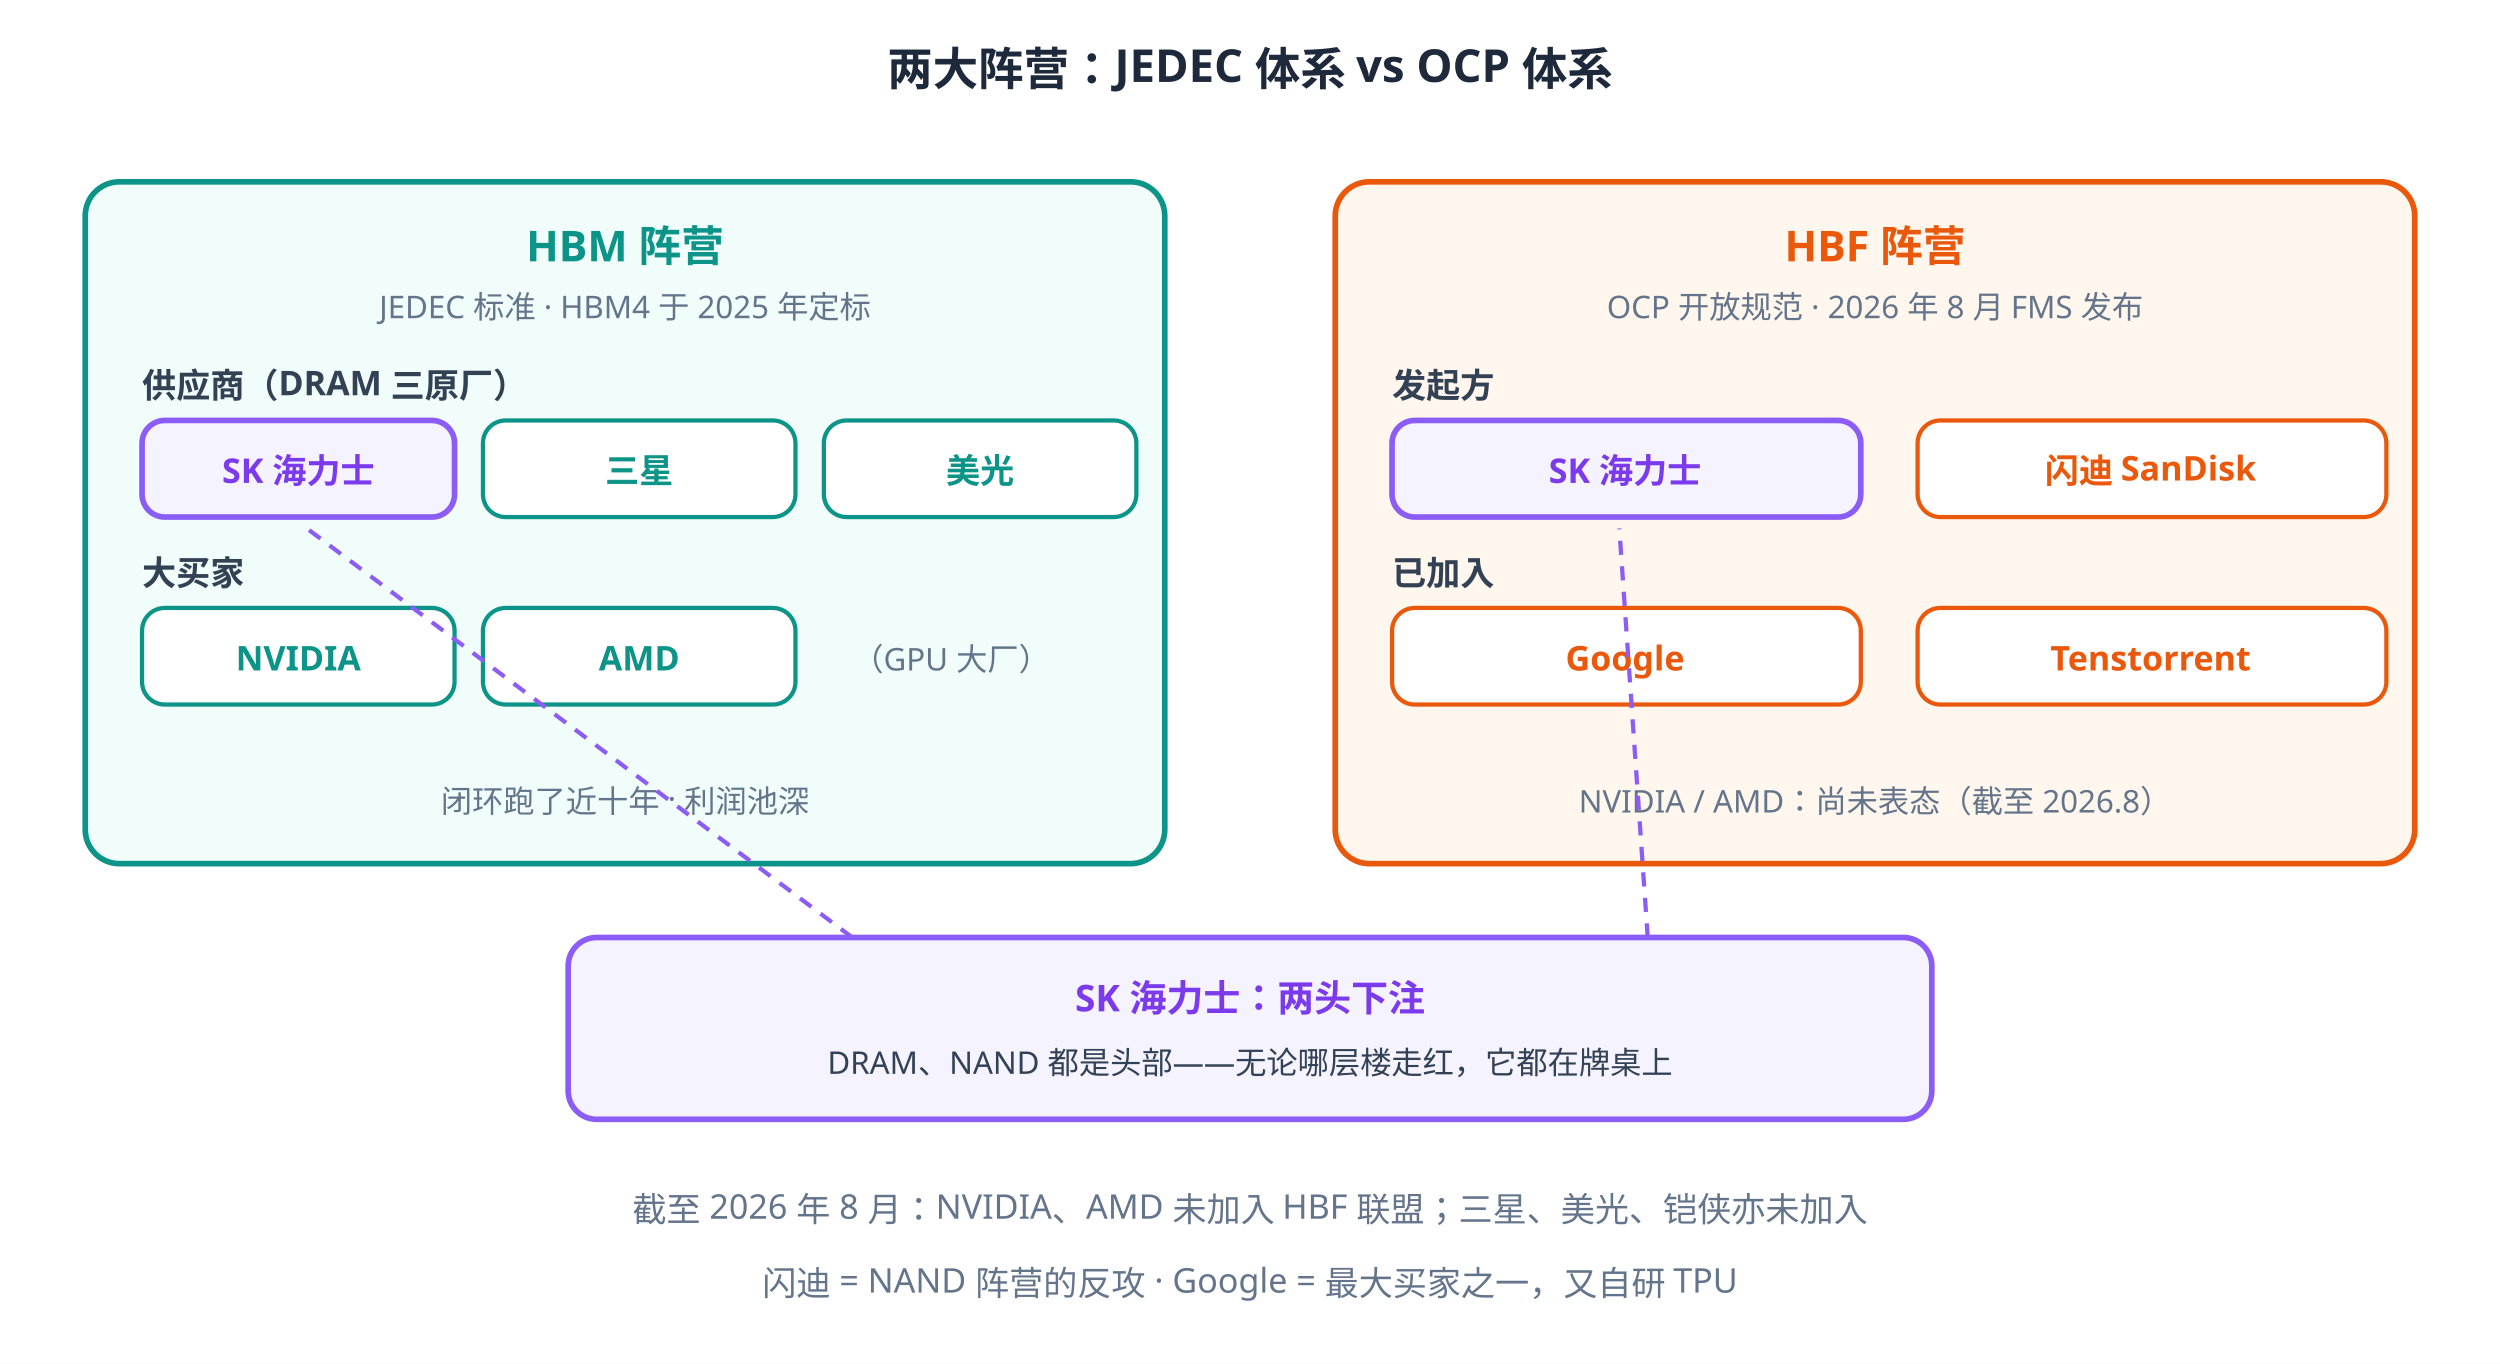
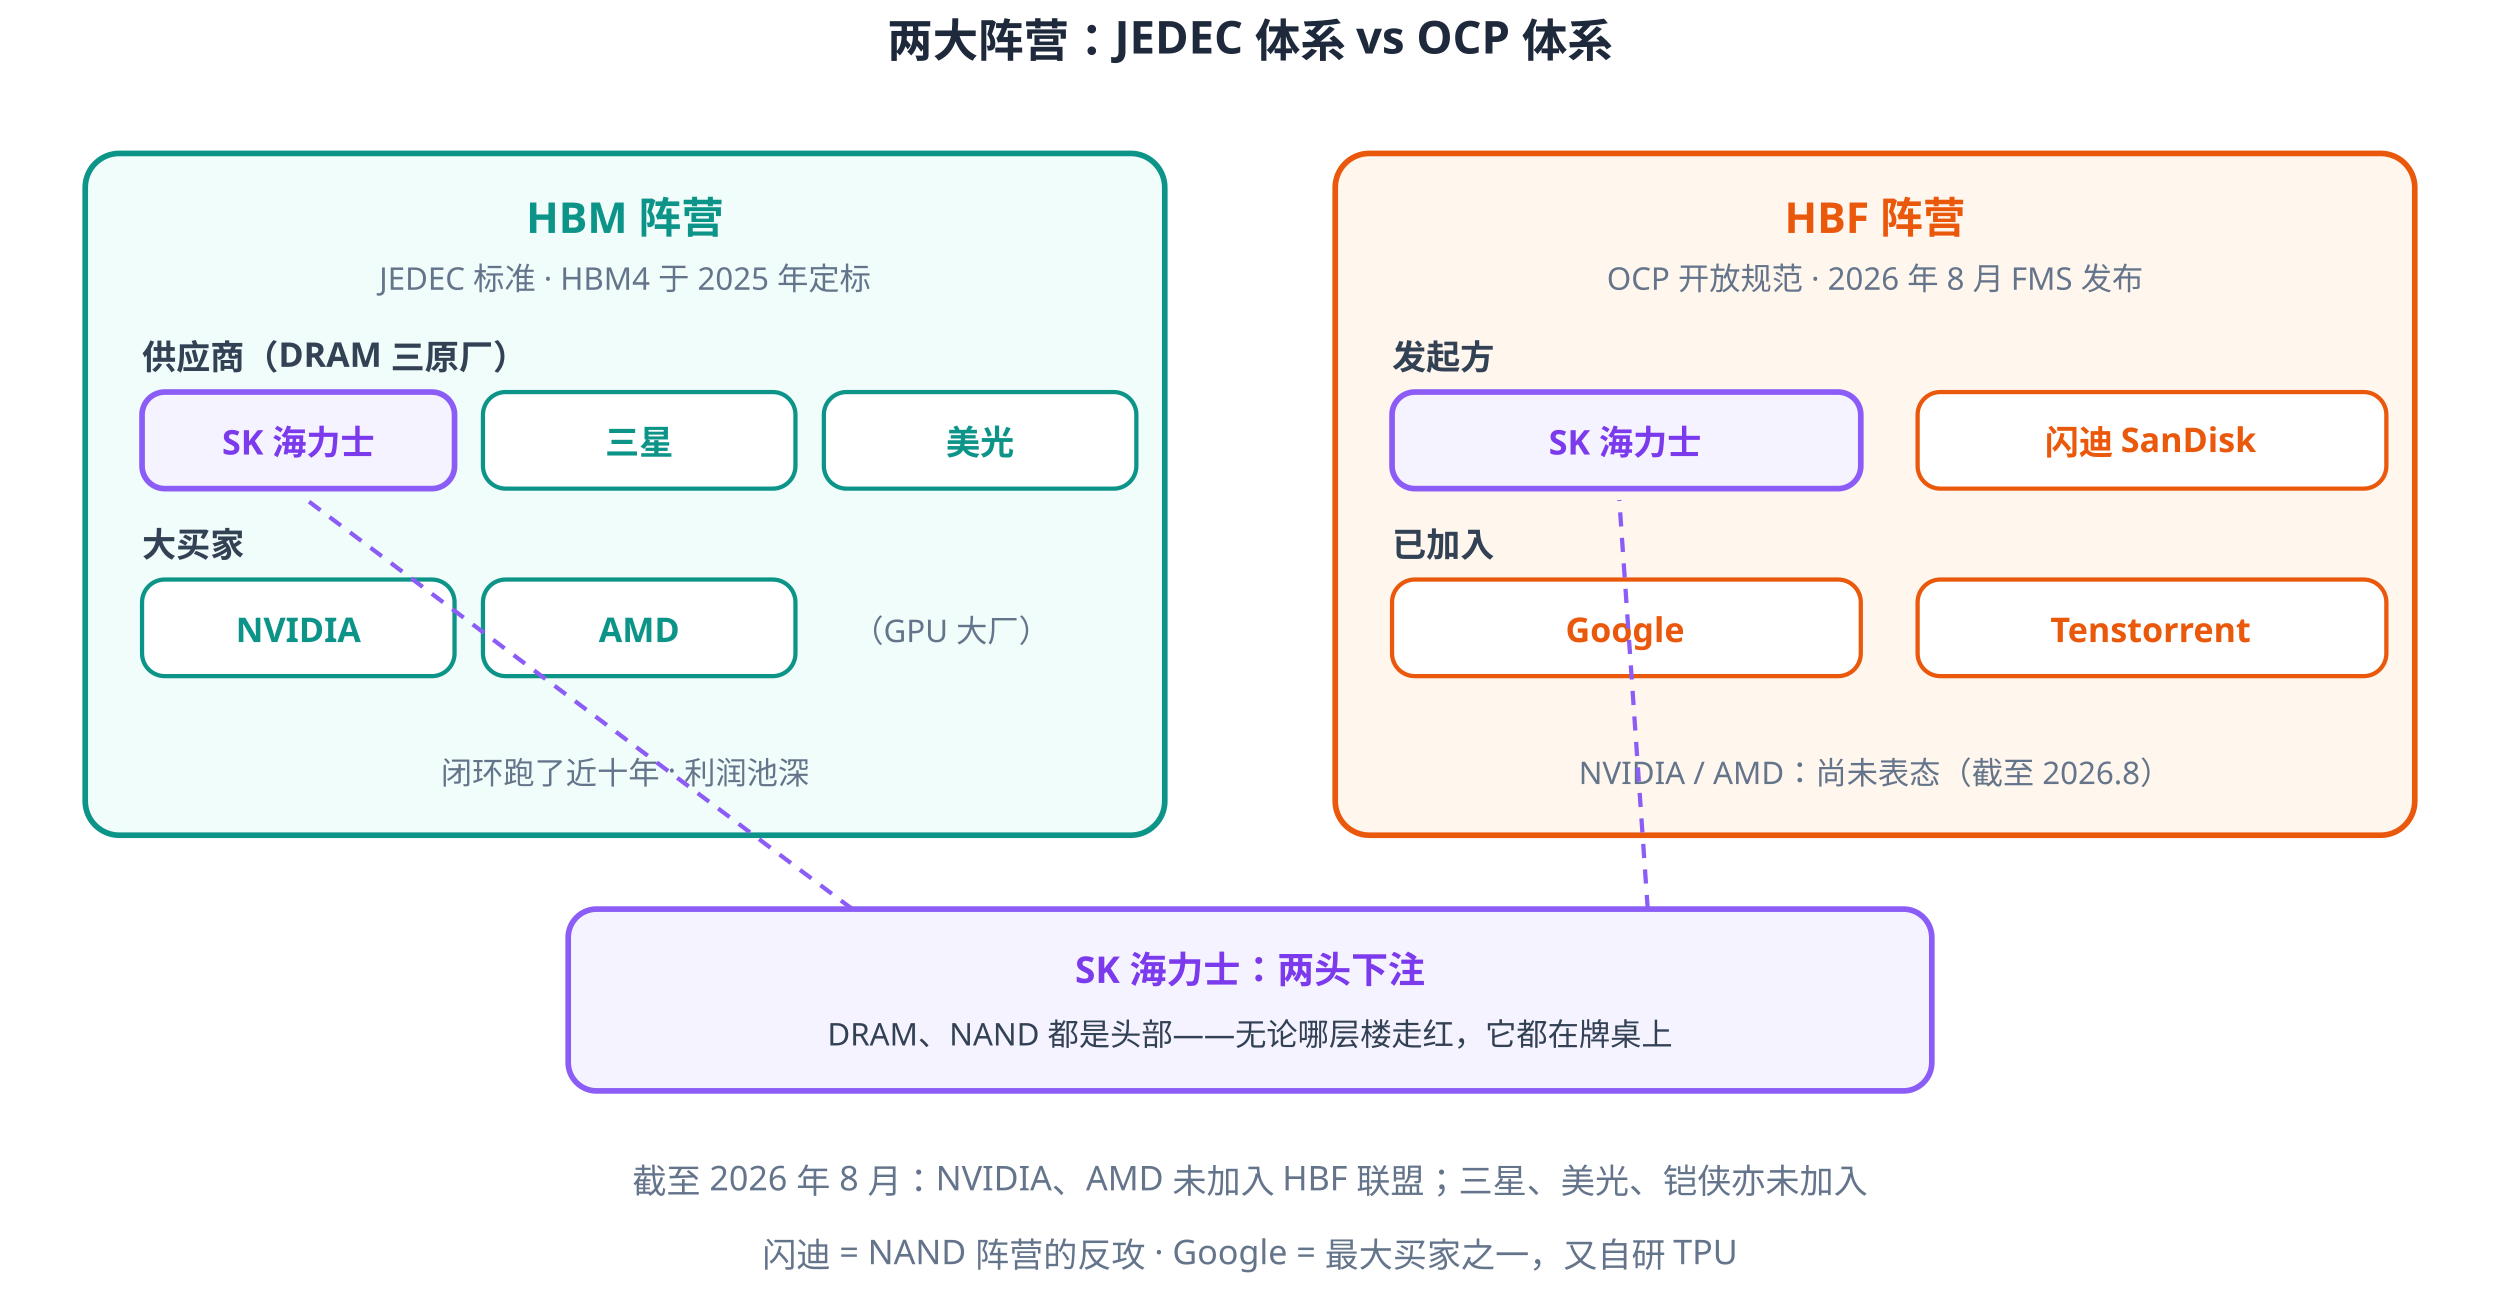
- <svg xmlns="http://www.w3.org/2000/svg" viewBox="0 0 880 480" font-family="'PingFang SC','Microsoft YaHei',sans-serif">
+ <svg xmlns="http://www.w3.org/2000/svg" viewBox="0 10 880 456" font-family="'PingFang SC','Microsoft YaHei',sans-serif">
  <rect x="0" y="0" width="880" height="480" fill="#ffffff" />
  <text x="440" y="30" text-anchor="middle" fill="#1e293b" font-size="16" font-weight="bold">两大阵营：JEDEC 体系 vs OCP 体系</text>
  <rect x="30" y="64" width="380" height="240" rx="12" fill="#f0fdfa" stroke="#0d9488" stroke-width="2" />
  <text x="220" y="92" text-anchor="middle" fill="#0d9488" font-size="15" font-weight="bold">HBM 阵营</text>
  <text x="220" y="112" text-anchor="middle" fill="#64748b" font-size="11">JEDEC 标准 · HBM4 于 2025 年定标</text>
  <text x="50" y="140" fill="#334155" font-size="12" font-weight="bold">供应商（DRAM 三原厂）</text>
  <rect x="50" y="148" width="110" height="34" rx="8" fill="#f5f3ff" stroke="#8b5cf6" stroke-width="2" />
  <text x="105" y="170" text-anchor="middle" fill="#7c3aed" font-size="12" font-weight="bold">SK 海力士</text>
  <rect x="170" y="148" width="110" height="34" rx="8" fill="#ffffff" stroke="#0d9488" stroke-width="1.5" />
  <text x="225" y="170" text-anchor="middle" fill="#0d9488" font-size="12" font-weight="bold">三星</text>
  <rect x="290" y="148" width="110" height="34" rx="8" fill="#ffffff" stroke="#0d9488" stroke-width="1.5" />
  <text x="345" y="170" text-anchor="middle" fill="#0d9488" font-size="12" font-weight="bold">美光</text>
  <text x="50" y="206" fill="#334155" font-size="12" font-weight="bold">大买家</text>
  <rect x="50" y="214" width="110" height="34" rx="8" fill="#ffffff" stroke="#0d9488" stroke-width="1.5" />
  <text x="105" y="236" text-anchor="middle" fill="#0d9488" font-size="12" font-weight="bold">NVIDIA</text>
  <rect x="170" y="214" width="110" height="34" rx="8" fill="#ffffff" stroke="#0d9488" stroke-width="1.5" />
  <text x="225" y="236" text-anchor="middle" fill="#0d9488" font-size="12" font-weight="bold">AMD</text>
  <text x="300" y="236" fill="#64748b" font-size="11">（GPU 大厂）</text>
  <text x="220" y="286" text-anchor="middle" fill="#64748b" font-size="11">闭环跑了近十年 · 利润池深</text>
  <rect x="470" y="64" width="380" height="240" rx="12" fill="#fff7ed" stroke="#ea580c" stroke-width="2" />
  <text x="660" y="92" text-anchor="middle" fill="#ea580c" font-size="15" font-weight="bold">HBF 阵营</text>
  <text x="660" y="112" text-anchor="middle" fill="#64748b" font-size="11">OCP 开放规范 · 2026 年 8 月 FMS 发布</text>
  <text x="490" y="140" fill="#334155" font-size="12" font-weight="bold">发起方</text>
  <rect x="490" y="148" width="165" height="34" rx="8" fill="#f5f3ff" stroke="#8b5cf6" stroke-width="2" />
  <text x="572" y="170" text-anchor="middle" fill="#7c3aed" font-size="12" font-weight="bold">SK 海力士</text>
  <rect x="675" y="148" width="165" height="34" rx="8" fill="#ffffff" stroke="#ea580c" stroke-width="1.5" />
  <text x="757" y="170" text-anchor="middle" fill="#ea580c" font-size="12" font-weight="bold">闪迪 SanDisk</text>
  <text x="490" y="206" fill="#334155" font-size="12" font-weight="bold">已加入</text>
  <rect x="490" y="214" width="165" height="34" rx="8" fill="#ffffff" stroke="#ea580c" stroke-width="1.5" />
  <text x="572" y="236" text-anchor="middle" fill="#ea580c" font-size="12" font-weight="bold">Google</text>
  <rect x="675" y="214" width="165" height="34" rx="8" fill="#ffffff" stroke="#ea580c" stroke-width="1.5" />
  <text x="757" y="236" text-anchor="middle" fill="#ea580c" font-size="12" font-weight="bold">Tenstorrent</text>
  <text x="660" y="286" text-anchor="middle" fill="#64748b" font-size="11">NVIDIA / AMD：尚未表态（截至 2026.8）</text>
  <line x1="300" y1="330" x2="108" y2="186" stroke="#8b5cf6" stroke-width="1.5" stroke-dasharray="5 4" />
  <line x1="580" y1="330" x2="570" y2="186" stroke="#8b5cf6" stroke-width="1.5" stroke-dasharray="5 4" />
  <rect x="200" y="330" width="480" height="64" rx="10" fill="#f5f3ff" stroke="#8b5cf6" stroke-width="2" />
  <text x="440" y="356" text-anchor="middle" fill="#7c3aed" font-size="13" font-weight="bold">SK 海力士：两头下注</text>
  <text x="440" y="378" text-anchor="middle" fill="#334155" font-size="11">DRAM、NAND 都是头部——无论哪层楼走红，它都在牌桌上</text>
  <text x="440" y="430" text-anchor="middle" fill="#64748b" font-size="12">截至 2026 年 8 月：NVIDIA、AMD 未加入 HBF 联盟；三星、美光、铠侠亦未加入</text>
  <text x="440" y="456" text-anchor="middle" fill="#64748b" font-size="12">闪迪 = NAND 阵营的反攻 · Google = 最大买家之一，又自研 TPU</text>
</svg>
